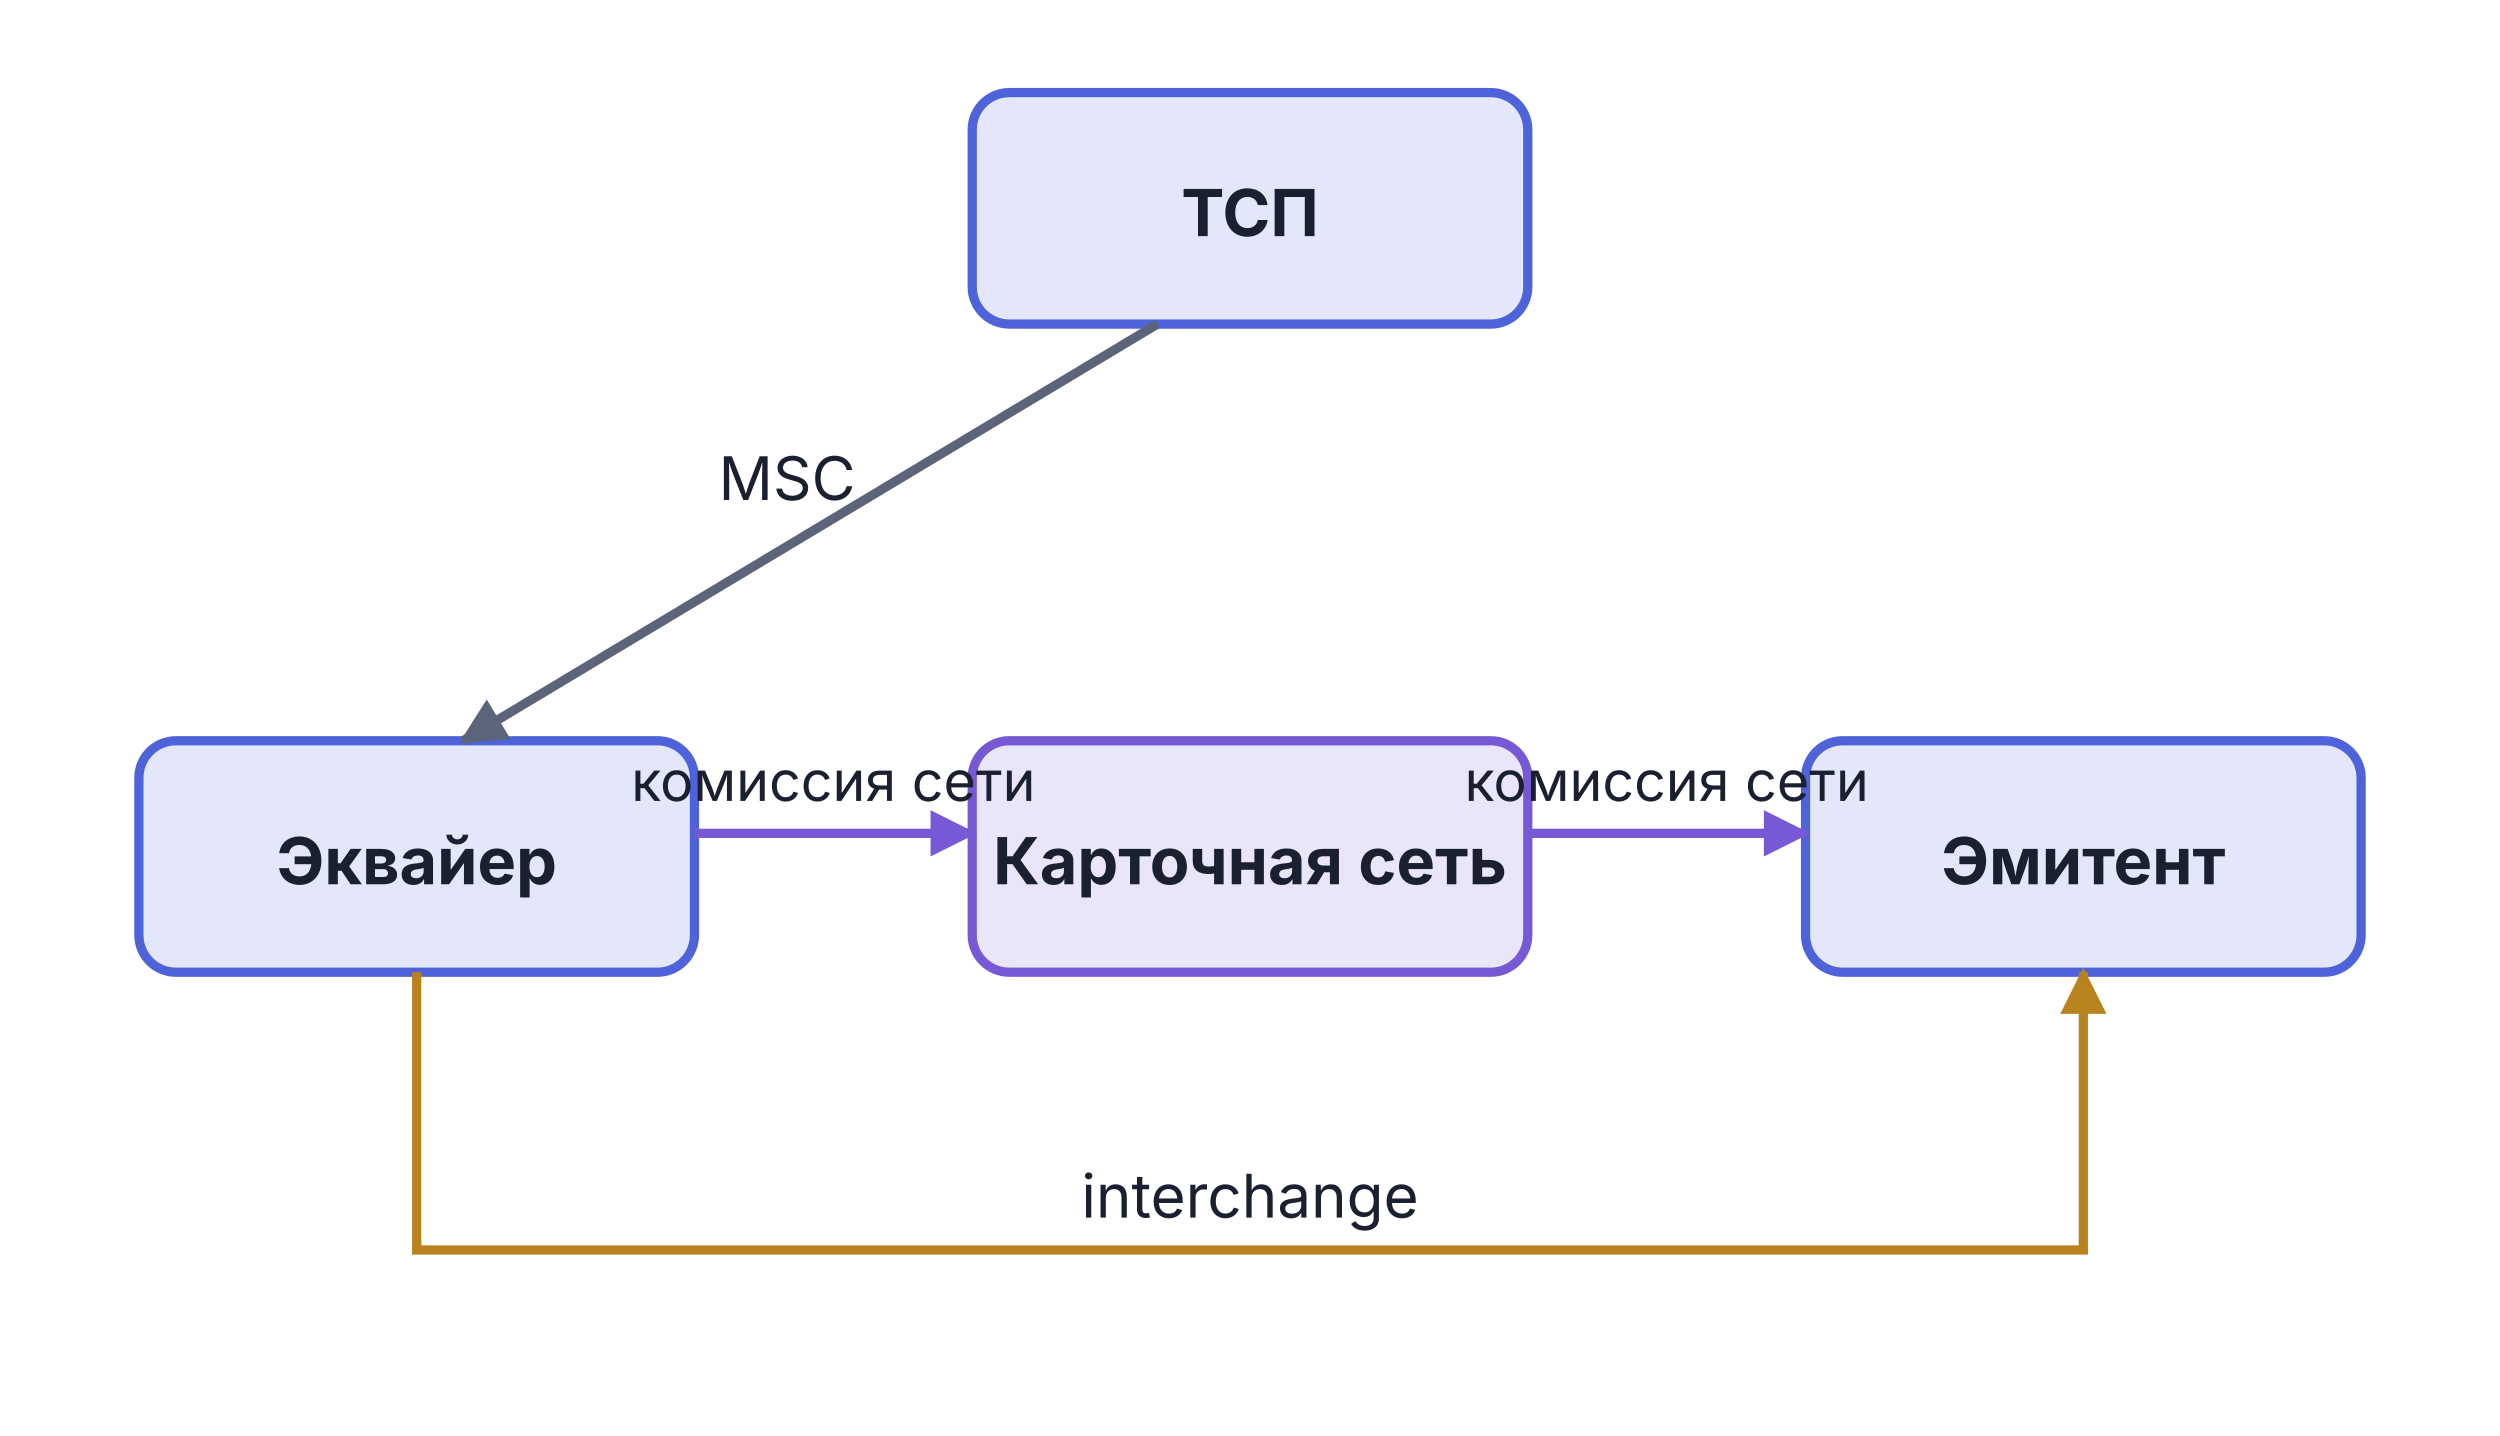
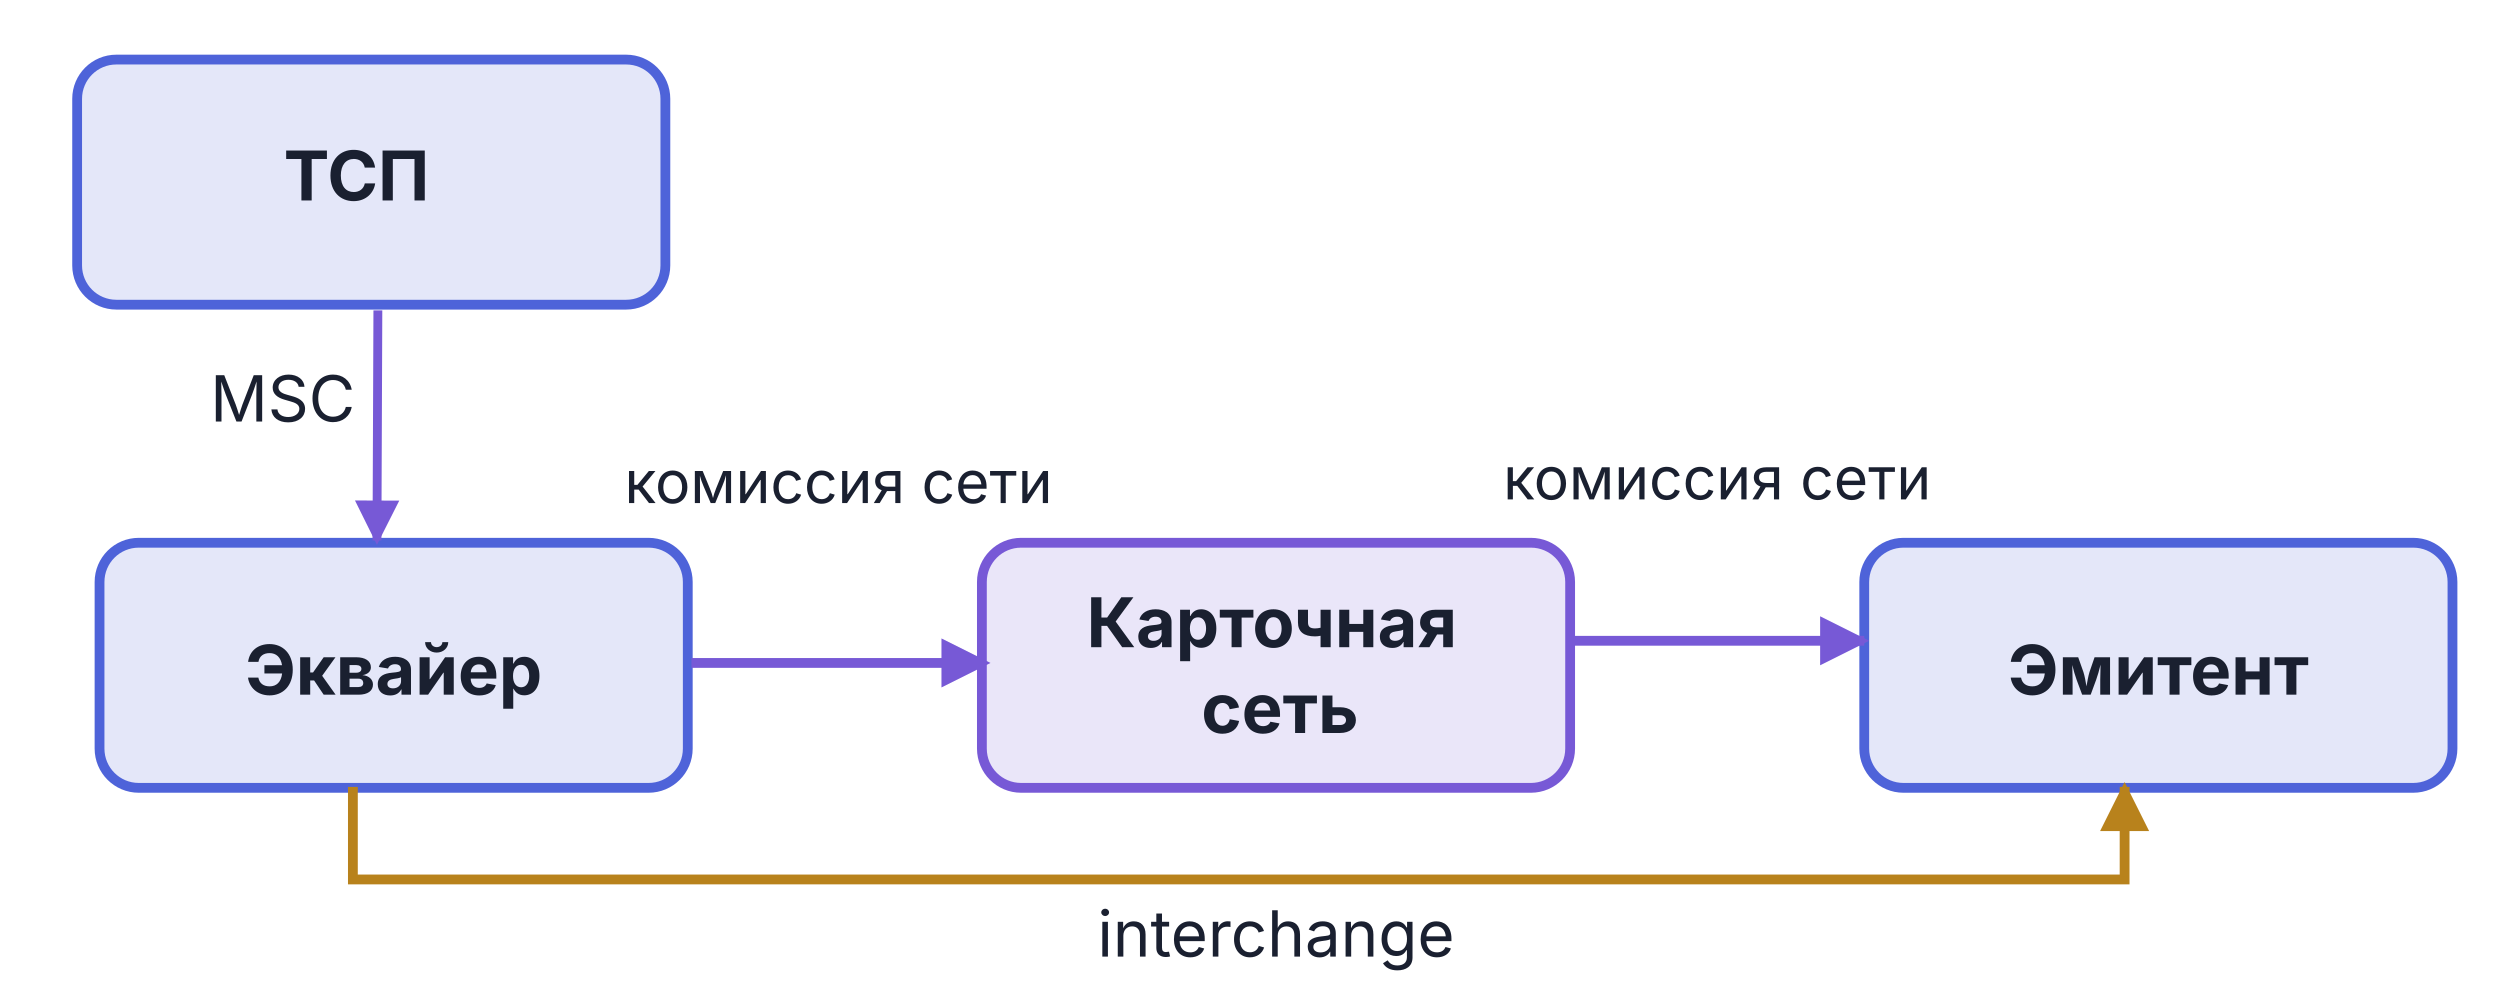
- <svg xmlns="http://www.w3.org/2000/svg" viewBox="0 0 540 310" width="540" height="310">
-   <defs>
+ <svg xmlns="http://www.w3.org/2000/svg" viewBox="0 0 510 205" width="510" height="205" version="1.1" id="svg10">
+   <defs id="defs3">
    <marker id="arr-Muted" viewBox="0 0 10 10" refX="9" refY="5" markerWidth="5" markerHeight="5" orient="auto">
-       <path d="M0,0 L10,5 L0,10 Z" fill="#5C647A" />
+       <path d="M 0,0 10,5 0,10 Z" fill="#5c647a" id="path1" />
    </marker>
    <marker id="arr-AccentB" viewBox="0 0 10 10" refX="9" refY="5" markerWidth="5" markerHeight="5" orient="auto">
-       <path d="M0,0 L10,5 L0,10 Z" fill="#7759D6" />
+       <path d="M 0,0 10,5 0,10 Z" fill="#7759d6" id="path2" />
    </marker>
    <marker id="arr-Warn" viewBox="0 0 10 10" refX="9" refY="5" markerWidth="5" markerHeight="5" orient="auto">
-       <path d="M0,0 L10,5 L0,10 Z" fill="#B8821C" />
+       <path d="M 0,0 10,5 0,10 Z" fill="#b8821c" id="path3" />
+     </marker>
+     <marker id="arr-AccentB-4" viewBox="0 0 10 10" refX="9" refY="5" markerWidth="5" markerHeight="5" orient="auto">
+       <path d="M 0,0 10,5 0,10 Z" fill="#7759d6" id="path2-8" />
    </marker>
  </defs>
-   <rect x="210.0" y="20.0" width="120" height="50" rx="8" fill="#4E63D9" fill-opacity="0.15" stroke="#4E63D9" stroke-width="2" />
-   <text x="270.0" y="51.0" text-anchor="middle" font-family="Inter, -apple-system, BlinkMacSystemFont, 'Helvetica Neue', Arial, sans-serif" font-size="14.0" font-weight="bold" fill="#1A2030">ТСП</text>
-   <rect x="30.0" y="160.0" width="120" height="50" rx="8" fill="#4E63D9" fill-opacity="0.15" stroke="#4E63D9" stroke-width="2" />
-   <text x="90.0" y="191.0" text-anchor="middle" font-family="Inter, -apple-system, BlinkMacSystemFont, 'Helvetica Neue', Arial, sans-serif" font-size="14.0" font-weight="bold" fill="#1A2030">Эквайер</text>
-   <rect x="210.0" y="160.0" width="120" height="50" rx="8" fill="#7759D6" fill-opacity="0.15" stroke="#7759D6" stroke-width="2" />
-   <text x="270.0" y="191.0" text-anchor="middle" font-family="Inter, -apple-system, BlinkMacSystemFont, 'Helvetica Neue', Arial, sans-serif" font-size="14.0" font-weight="bold" fill="#1A2030">Карточная сеть</text>
-   <rect x="390.0" y="160.0" width="120" height="50" rx="8" fill="#4E63D9" fill-opacity="0.15" stroke="#4E63D9" stroke-width="2" />
-   <text x="450.0" y="191.0" text-anchor="middle" font-family="Inter, -apple-system, BlinkMacSystemFont, 'Helvetica Neue', Arial, sans-serif" font-size="14.0" font-weight="bold" fill="#1A2030">Эмитент</text>
-   <line x1="250.0" y1="70.0" x2="100.0" y2="160.0" stroke="#5C647A" stroke-width="2" marker-end="url(#arr-Muted)" />
-   <text x="170.0" y="108.0" text-anchor="middle" font-family="Inter, -apple-system, BlinkMacSystemFont, 'Helvetica Neue', Arial, sans-serif" font-size="13.0" fill="#1A2030">MSC</text>
-   <line x1="150.0" y1="180.0" x2="210.0" y2="180.0" stroke="#7759D6" stroke-width="2" marker-end="url(#arr-AccentB)" />
-   <text x="180.0" y="173.0" text-anchor="middle" font-family="Inter, -apple-system, BlinkMacSystemFont, 'Helvetica Neue', Arial, sans-serif" font-size="12.0" fill="#1A2030">комиссия сети</text>
-   <line x1="330.0" y1="180.0" x2="390.0" y2="180.0" stroke="#7759D6" stroke-width="2" marker-end="url(#arr-AccentB)" />
-   <text x="360.0" y="173.0" text-anchor="middle" font-family="Inter, -apple-system, BlinkMacSystemFont, 'Helvetica Neue', Arial, sans-serif" font-size="12.0" fill="#1A2030">комиссия сети</text>
-   <path d="M 90.0,210.0 L 90.0,270.0 L 450.0,270.0 L 450.0,210.0" fill="none" stroke="#B8821C" stroke-width="2" marker-end="url(#arr-Warn)" />
-   <text x="270.0" y="263.0" text-anchor="middle" font-family="Inter, -apple-system, BlinkMacSystemFont, 'Helvetica Neue', Arial, sans-serif" font-size="13.0" fill="#1A2030">interchange</text>
+   <rect x="15.736" y="12.154" width="120" height="50" rx="8" fill="#4e63d9" fill-opacity="0.15" stroke="#4e63d9" stroke-width="2" id="rect3" />
+   <text x="72.723" y="40.894" text-anchor="middle" font-family="Inter, '-apple-system', BlinkMacSystemFont, 'Helvetica Neue', Arial, sans-serif" font-size="14px" font-weight="bold" fill="#1a2030" id="text3">ТСП</text>
+   <rect x="20.306" y="110.72" width="120" height="50" rx="8" fill="#4e63d9" fill-opacity="0.15" stroke="#4e63d9" stroke-width="2" id="rect4" />
+   <text x="80.306" y="141.72" text-anchor="middle" font-family="Inter, '-apple-system', BlinkMacSystemFont, 'Helvetica Neue', Arial, sans-serif" font-size="14px" font-weight="bold" fill="#1a2030" id="text4">Эквайер</text>
+   <rect x="200.306" y="110.72" width="120" height="50" rx="8" fill="#7759d6" fill-opacity="0.15" stroke="#7759d6" stroke-width="2" id="rect5" />
+   <text x="261.113" y="132.026" text-anchor="middle" font-family="Inter, '-apple-system', BlinkMacSystemFont, 'Helvetica Neue', Arial, sans-serif" font-size="14px" font-weight="bold" fill="#1a2030" id="text5">
+     <tspan id="tspan10" x="261.113" y="132.026">Карточная</tspan>
+     <tspan id="tspan11" x="261.113" y="149.526">сеть</tspan>
+   </text>
+   <rect x="380.306" y="110.72" width="120" height="50" rx="8" fill="#4e63d9" fill-opacity="0.15" stroke="#4e63d9" stroke-width="2" id="rect6" />
+   <text x="440.306" y="141.72" text-anchor="middle" font-family="Inter, '-apple-system', BlinkMacSystemFont, 'Helvetica Neue', Arial, sans-serif" font-size="14px" font-weight="bold" fill="#1a2030" id="text6">Эмитент</text>
+   <text x="57.676" y="85.993" text-anchor="middle" font-family="Inter, '-apple-system', BlinkMacSystemFont, 'Helvetica Neue', Arial, sans-serif" font-size="13px" fill="#1a2030" id="text7">MSC</text>
+   <line x1="141.059" y1="135.24" x2="201.059" y2="135.24" stroke="#7759d6" stroke-width="2" marker-end="url(#arr-AccentB)" id="line7" />
+   <line x1="77.086" y1="63.324" x2="76.899" y2="110.242" stroke="#7759d6" stroke-width="1.807" marker-end="url(#arr-AccentB-4)" id="line7-9" style="marker-end:url(#arr-AccentB-4)" />
+   <text x="171.059" y="102.627" text-anchor="middle" font-family="Inter, '-apple-system', BlinkMacSystemFont, 'Helvetica Neue', Arial, sans-serif" font-size="12px" fill="#1a2030" id="text8">комиссия сети</text>
+   <line x1="320.306" y1="130.72" x2="380.306" y2="130.72" stroke="#7759d6" stroke-width="2" marker-end="url(#arr-AccentB)" id="line8" />
+   <text x="350.306" y="101.873" text-anchor="middle" font-family="Inter, '-apple-system', BlinkMacSystemFont, 'Helvetica Neue', Arial, sans-serif" font-size="12px" fill="#1a2030" id="text9">комиссия сети</text>
+   <path d="m 71.988,160.533 v 18.876 H 433.419 v -18.876" fill="none" stroke="#b8821c" stroke-width="1.124" marker-end="url(#arr-Warn)" id="path9" style="stroke-width:2;stroke-dasharray:none" />
+   <text x="260.306" y="195.14" text-anchor="middle" font-family="Inter, '-apple-system', BlinkMacSystemFont, 'Helvetica Neue', Arial, sans-serif" font-size="13px" fill="#1a2030" id="text10">interchange</text>
</svg>
